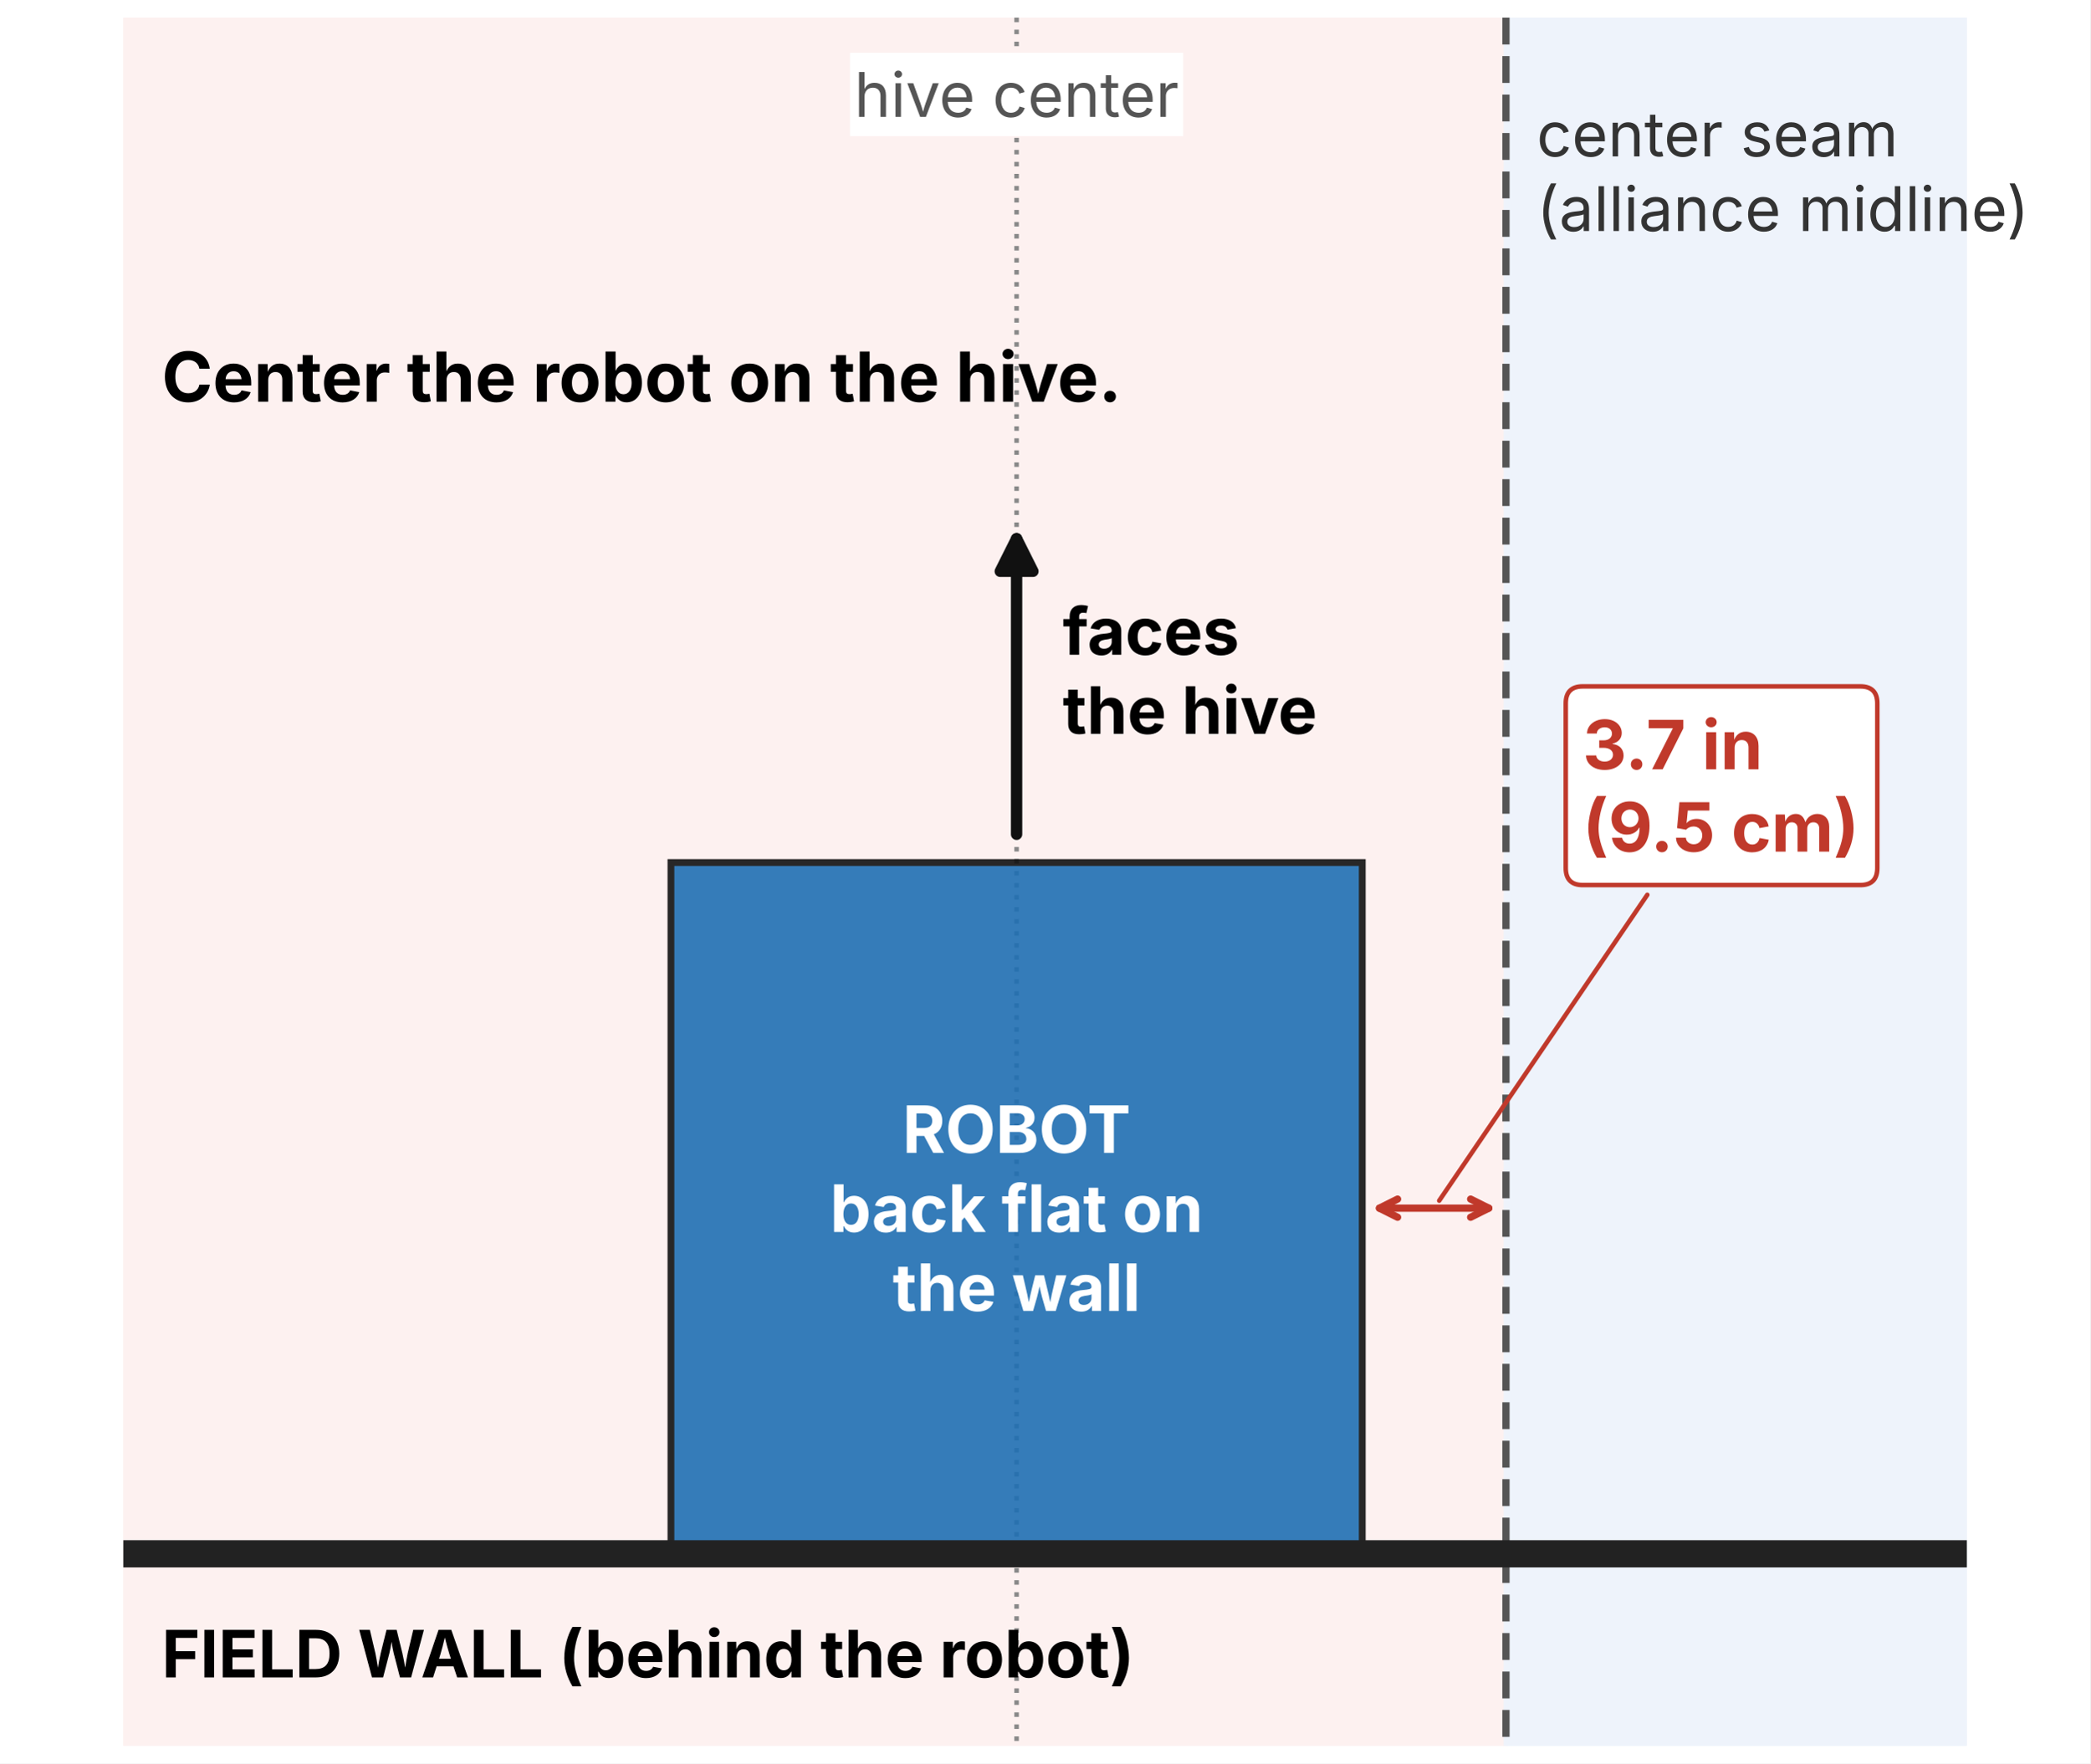
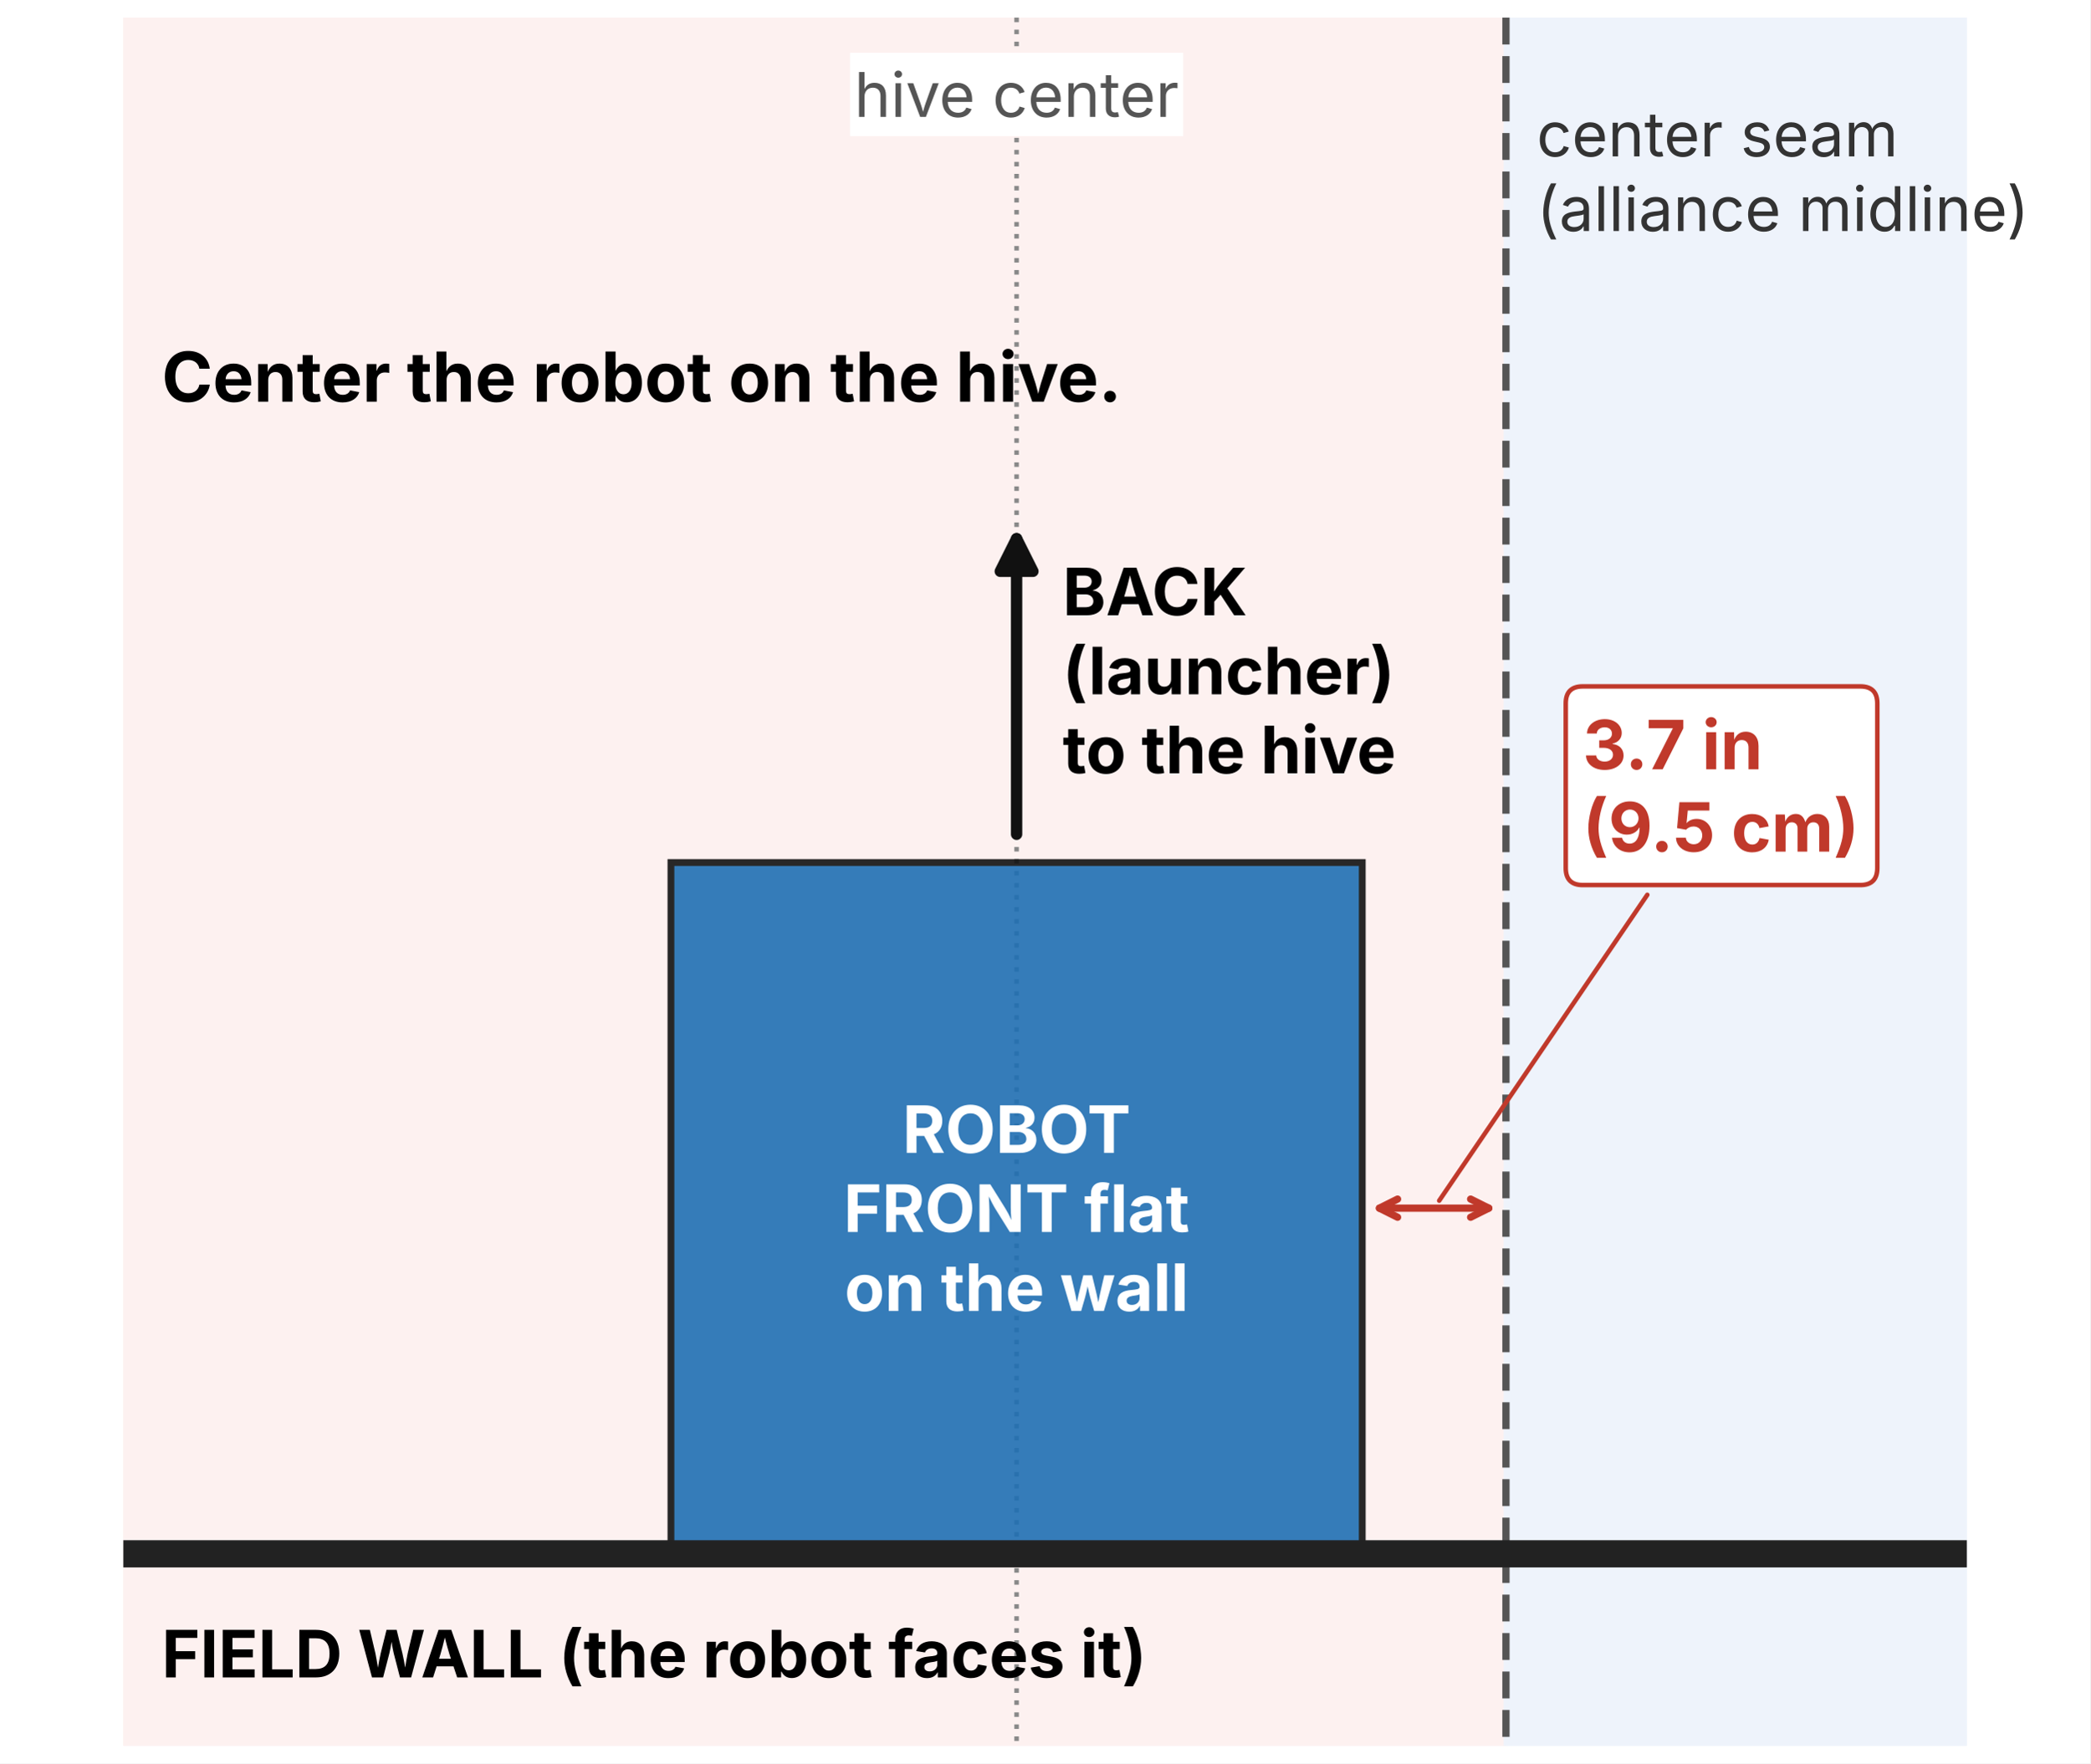
<svg xmlns="http://www.w3.org/2000/svg" width="460.8pt" height="388.8pt" viewBox="0 0 460.8 388.8" version="1.1">
  <defs>
    <style type="text/css">*{stroke-linejoin: round; stroke-linecap: butt}</style>
  </defs>
  <g id="figure_1">
    <g id="patch_1">
      <path d="M 0 388.8 L 460.8 388.8 L 460.8 0 L 0 0 z " style="fill: #ffffff" />
    </g>
    <g id="axes_1">
      <g id="patch_2">
        <path d="M 27.187 3.888 L 332.006 3.888 L 332.006 384.912 L 27.187 384.912 z " clip-path="url(#pecc828a3df)" style="fill: #fdf1f0; stroke: #fdf1f0; stroke-linejoin: miter" />
      </g>
      <g id="patch_3">
        <path d="M 332.006 3.888 L 433.613 3.888 L 433.613 384.912 L 332.006 384.912 z " clip-path="url(#pecc828a3df)" style="fill: #eef3fb; stroke: #eef3fb; stroke-linejoin: miter" />
      </g>
      <g id="line2d_1">
        <path d="M 332.006 3.888 L 332.006 384.912 " clip-path="url(#pecc828a3df)" style="fill: none; stroke-dasharray: 5.92,2.56; stroke-dashoffset: 0; stroke: #555555; stroke-width: 1.6" />
      </g>
      <g id="line2d_2">
        <path d="M 224.12 3.888 L 224.12 384.912 " clip-path="url(#pecc828a3df)" style="fill: none; stroke-dasharray: 1,1.65; stroke-dashoffset: 0; stroke: #888888" />
      </g>
      <g id="text_1">
        <text style="font-size: 13.6px; font-family: 'Inter', 'DejaVu Sans', 'Bitstream Vera Sans', 'Computer Modern Sans Serif', 'Lucida Grande', 'Verdana', 'Geneva', 'Lucid', 'Arial', 'Helvetica', 'Avant Garde', sans-serif; fill: #333333" transform="translate(338.7802 34.47633)">center seam</text>
        <text style="font-size: 13.6px; font-family: 'Inter', 'DejaVu Sans', 'Bitstream Vera Sans', 'Computer Modern Sans Serif', 'Lucida Grande', 'Verdana', 'Geneva', 'Lucid', 'Arial', 'Helvetica', 'Avant Garde', sans-serif; fill: #333333" transform="translate(338.7802 50.9318)">(alliance midline)</text>
      </g>
      <g id="text_2">
-         <text style="font-weight: 700; font-size: 14.4px; font-family: 'Inter', 'DejaVu Sans', 'Bitstream Vera Sans', 'Computer Modern Sans Serif', 'Lucida Grande', 'Verdana', 'Geneva', 'Lucid', 'Arial', 'Helvetica', 'Avant Garde', sans-serif; text-anchor: start" x="35.654" y="369.829" transform="rotate(-0 35.6544 369.829)">FIELD WALL (behind the robot)</text>
+         <text style="font-weight: 700; font-size: 14.4px; font-family: 'Inter', 'DejaVu Sans', 'Bitstream Vera Sans', 'Computer Modern Sans Serif', 'Lucida Grande', 'Verdana', 'Geneva', 'Lucid', 'Arial', 'Helvetica', 'Avant Garde', sans-serif; text-anchor: start" x="35.654" y="369.829" transform="rotate(-0 35.6544 369.829)">FIELD WALL (the robot faces it)</text>
      </g>
      <g id="text_3">
        <g id="patch_4">
          <path d="M 187.387 30.002 L 260.854 30.002 L 260.854 11.643 L 187.387 11.643 z " style="fill: #ffffff" />
        </g>
        <text style="font-size: 13.6px; font-family: 'Inter', 'DejaVu Sans', 'Bitstream Vera Sans', 'Computer Modern Sans Serif', 'Lucida Grande', 'Verdana', 'Geneva', 'Lucid', 'Arial', 'Helvetica', 'Avant Garde', sans-serif; text-anchor: middle; fill: #555555" x="224.12" y="25.77" transform="rotate(-0 224.1204 25.76967)">hive center</text>
      </g>
      <g id="text_4">
-         <text style="font-weight: 700; font-size: 14.4px; font-family: 'Inter', 'DejaVu Sans', 'Bitstream Vera Sans', 'Computer Modern Sans Serif', 'Lucida Grande', 'Verdana', 'Geneva', 'Lucid', 'Arial', 'Helvetica', 'Avant Garde', sans-serif" transform="translate(234.281 144.357)">faces</text>
-         <text style="font-weight: 700; font-size: 14.4px; font-family: 'Inter', 'DejaVu Sans', 'Bitstream Vera Sans', 'Computer Modern Sans Serif', 'Lucida Grande', 'Verdana', 'Geneva', 'Lucid', 'Arial', 'Helvetica', 'Avant Garde', sans-serif" transform="translate(234.281 161.7804)">the hive</text>
+         <text style="font-weight: 700; font-size: 14.4px; font-family: 'Inter', 'DejaVu Sans', 'Bitstream Vera Sans', 'Computer Modern Sans Serif', 'Lucida Grande', 'Verdana', 'Geneva', 'Lucid', 'Arial', 'Helvetica', 'Avant Garde', sans-serif" transform="translate(234.281 135.6452)">BACK</text>
+         <text style="font-weight: 700; font-size: 14.4px; font-family: 'Inter', 'DejaVu Sans', 'Bitstream Vera Sans', 'Computer Modern Sans Serif', 'Lucida Grande', 'Verdana', 'Geneva', 'Lucid', 'Arial', 'Helvetica', 'Avant Garde', sans-serif" transform="translate(234.281 153.0687)">(launcher)</text>
+         <text style="font-weight: 700; font-size: 14.4px; font-family: 'Inter', 'DejaVu Sans', 'Bitstream Vera Sans', 'Computer Modern Sans Serif', 'Lucida Grande', 'Verdana', 'Geneva', 'Lucid', 'Arial', 'Helvetica', 'Avant Garde', sans-serif" transform="translate(234.281 170.4921)">to the hive</text>
      </g>
      <g id="text_5">
        <text style="font-weight: 700; font-size: 15.2px; font-family: 'Inter', 'DejaVu Sans', 'Bitstream Vera Sans', 'Computer Modern Sans Serif', 'Lucida Grande', 'Verdana', 'Geneva', 'Lucid', 'Arial', 'Helvetica', 'Avant Garde', sans-serif; text-anchor: start" x="35.654" y="88.56" transform="rotate(-0 35.6544 88.56)">Center the robot on the hive.</text>
      </g>
      <g id="patch_5">
        <path d="M 147.916 190.166 L 300.325 190.166 L 300.325 342.576 L 147.916 342.576 z " clip-path="url(#pecc828a3df)" style="fill: #1f6fb2; opacity: 0.9; stroke: #111111; stroke-width: 1.5; stroke-linejoin: miter" />
      </g>
      <g id="text_6">
        <text style="font-weight: 700; font-size: 14.4px; font-family: 'Inter', 'DejaVu Sans', 'Bitstream Vera Sans', 'Computer Modern Sans Serif', 'Lucida Grande', 'Verdana', 'Geneva', 'Lucid', 'Arial', 'Helvetica', 'Avant Garde', sans-serif; fill: #ffffff" transform="translate(198.9564 254.186)">ROBOT</text>
-         <text style="font-weight: 700; font-size: 14.4px; font-family: 'Inter', 'DejaVu Sans', 'Bitstream Vera Sans', 'Computer Modern Sans Serif', 'Lucida Grande', 'Verdana', 'Geneva', 'Lucid', 'Arial', 'Helvetica', 'Avant Garde', sans-serif; fill: #ffffff" transform="translate(182.9746 271.6095)">back flat on</text>
-         <text style="font-weight: 700; font-size: 14.4px; font-family: 'Inter', 'DejaVu Sans', 'Bitstream Vera Sans', 'Computer Modern Sans Serif', 'Lucida Grande', 'Verdana', 'Geneva', 'Lucid', 'Arial', 'Helvetica', 'Avant Garde', sans-serif; fill: #ffffff" transform="translate(196.8031 289.0329)">the wall</text>
+         <text style="font-weight: 700; font-size: 14.4px; font-family: 'Inter', 'DejaVu Sans', 'Bitstream Vera Sans', 'Computer Modern Sans Serif', 'Lucida Grande', 'Verdana', 'Geneva', 'Lucid', 'Arial', 'Helvetica', 'Avant Garde', sans-serif; fill: #ffffff" transform="translate(185.9863 271.6095)">FRONT flat</text>
+         <text style="font-weight: 700; font-size: 14.4px; font-family: 'Inter', 'DejaVu Sans', 'Bitstream Vera Sans', 'Computer Modern Sans Serif', 'Lucida Grande', 'Verdana', 'Geneva', 'Lucid', 'Arial', 'Helvetica', 'Avant Garde', sans-serif; fill: #ffffff" transform="translate(186.2 289.0329)">on the wall</text>
      </g>
      <g id="patch_6">
        <path d="M 224.12 183.934 Q 224.12 149.949 224.12 118.76 " style="fill: none; stroke: #111111; stroke-width: 2.5; stroke-linecap: round" />
        <path d="M 220.52 125.96 L 224.12 118.76 L 227.72 125.96 z " style="fill: #111111; stroke: #111111; stroke-width: 2.5; stroke-linecap: round" />
      </g>
      <g id="line2d_3">
        <path d="M 27.187 342.576 L 433.613 342.576 " clip-path="url(#pecc828a3df)" style="fill: none; stroke: #222222; stroke-width: 6; stroke-linecap: square" />
      </g>
      <g id="patch_7">
        <path d="M 328.218 266.371 Q 316.164 266.371 304.11 266.371 " style="fill: none; stroke: #c0392b; stroke-width: 1.6; stroke-linecap: round" />
        <path d="M 324.218 264.371 L 328.218 266.371 L 324.218 268.371 " style="fill: none; stroke: #c0392b; stroke-width: 1.6; stroke-linecap: round" />
        <path d="M 308.11 268.371 L 304.11 266.371 L 308.11 264.371 " style="fill: none; stroke: #c0392b; stroke-width: 1.6; stroke-linecap: round" />
      </g>
      <g id="patch_8">
        <path d="M 363.17 197.284 Q 340.231 231 317.292 264.716 " style="fill: none; stroke: #c0392b; stroke-linecap: round" />
      </g>
      <g id="text_7">
        <g id="patch_9">
          <path d="M 348.941 195.131 L 410.127 195.131 Q 413.877 195.131 413.877 191.381 L 413.877 155.083 Q 413.877 151.333 410.127 151.333 L 348.941 151.333 Q 345.191 151.333 345.191 155.083 L 345.191 191.381 Q 345.191 195.131 348.941 195.131 z " style="fill: #ffffff; stroke: #c0392b; stroke-linejoin: miter" />
        </g>
        <text style="font-weight: 700; font-size: 15px; font-family: 'Inter', 'DejaVu Sans', 'Bitstream Vera Sans', 'Computer Modern Sans Serif', 'Lucida Grande', 'Verdana', 'Geneva', 'Lucid', 'Arial', 'Helvetica', 'Avant Garde', sans-serif; fill: #c0392b" transform="translate(348.9408 169.6138)">3.7 in</text>
        <text style="font-weight: 700; font-size: 15px; font-family: 'Inter', 'DejaVu Sans', 'Bitstream Vera Sans', 'Computer Modern Sans Serif', 'Lucida Grande', 'Verdana', 'Geneva', 'Lucid', 'Arial', 'Helvetica', 'Avant Garde', sans-serif; fill: #c0392b" transform="translate(348.9408 187.7632)">(9.5 cm)</text>
      </g>
    </g>
  </g>
  <defs>
    <clipPath id="pecc828a3df">
      <rect x="27.187" y="3.888" width="406.426" height="381.024" />
    </clipPath>
  </defs>
</svg>
